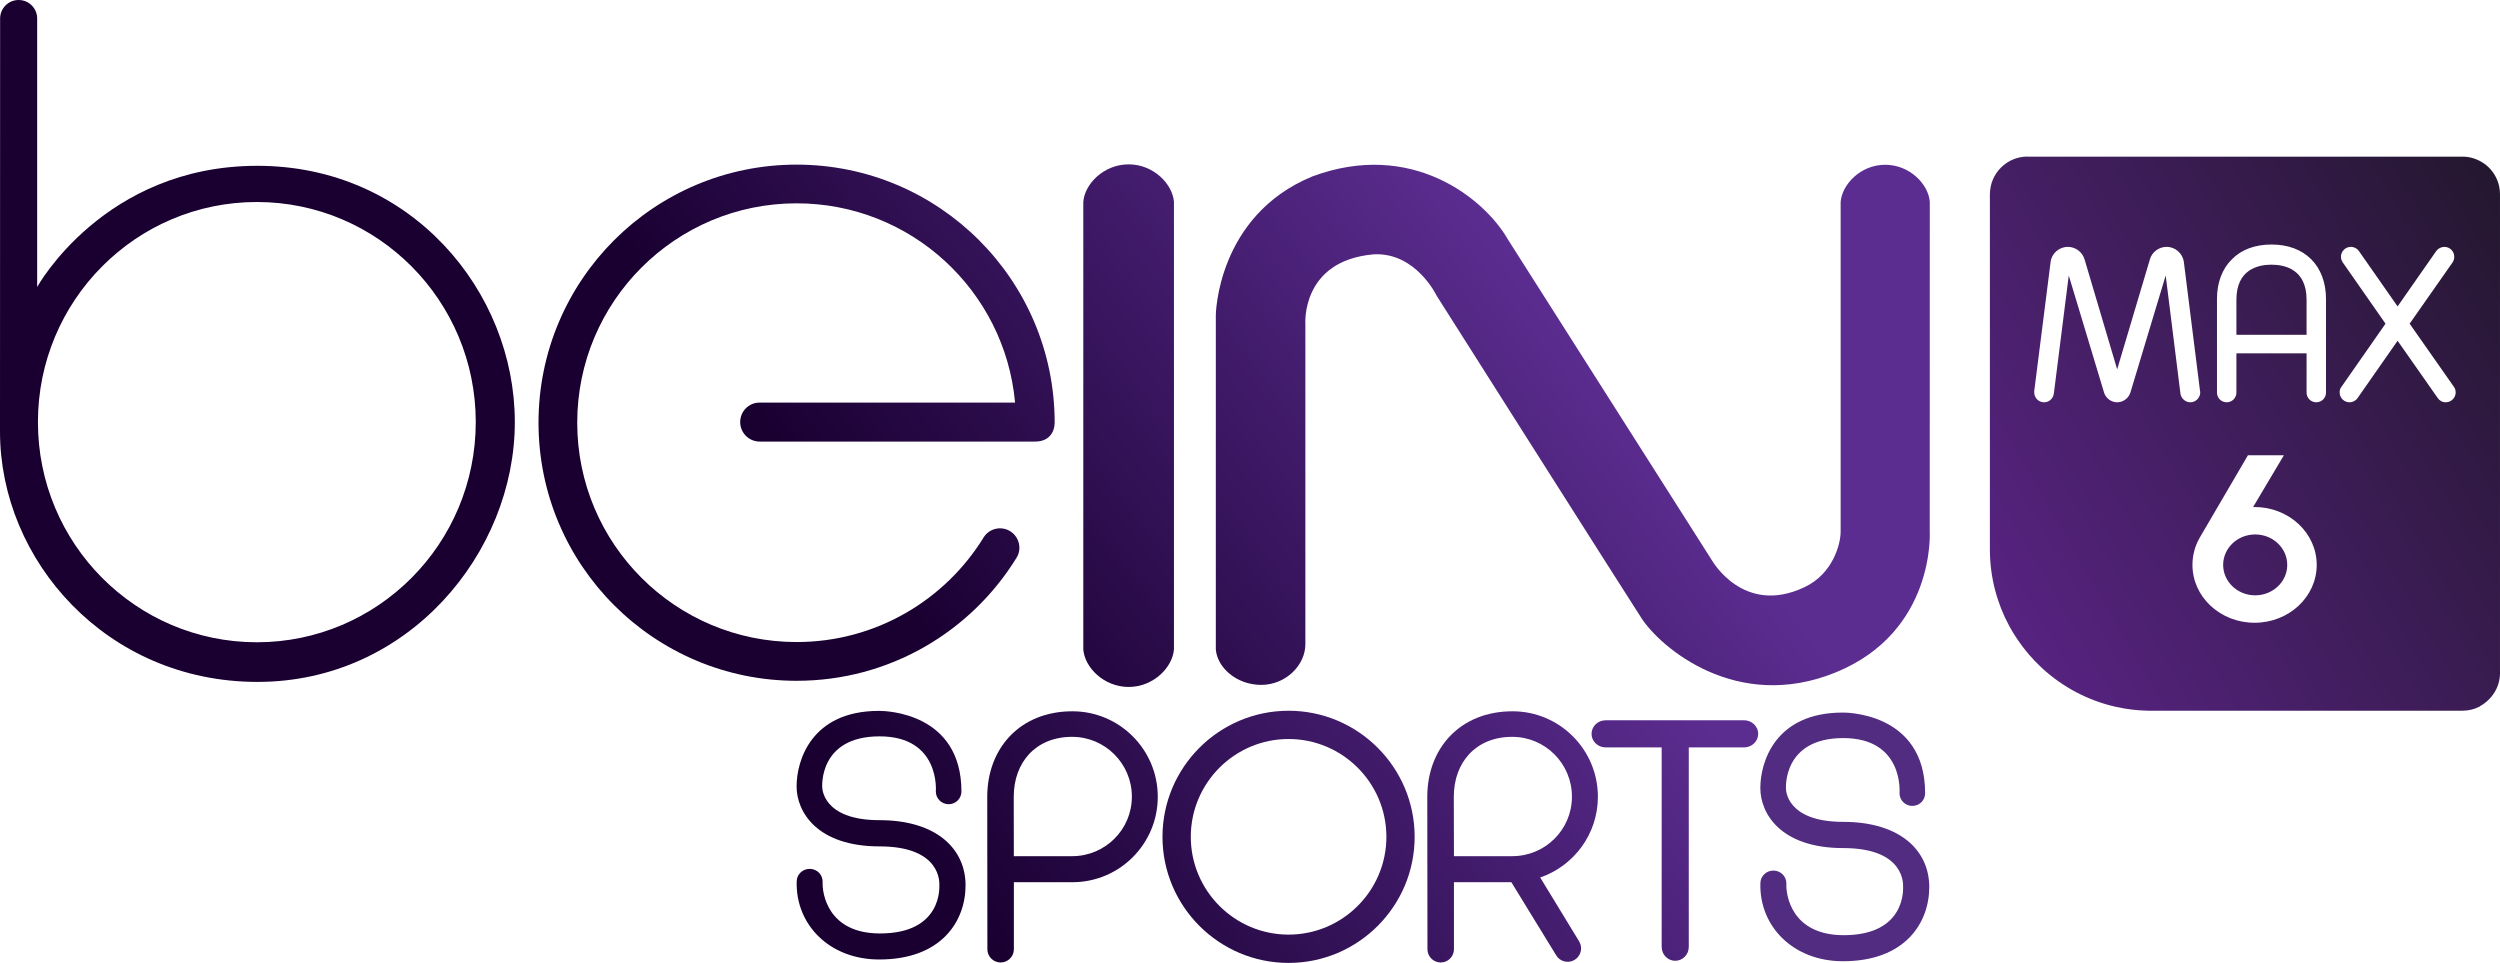
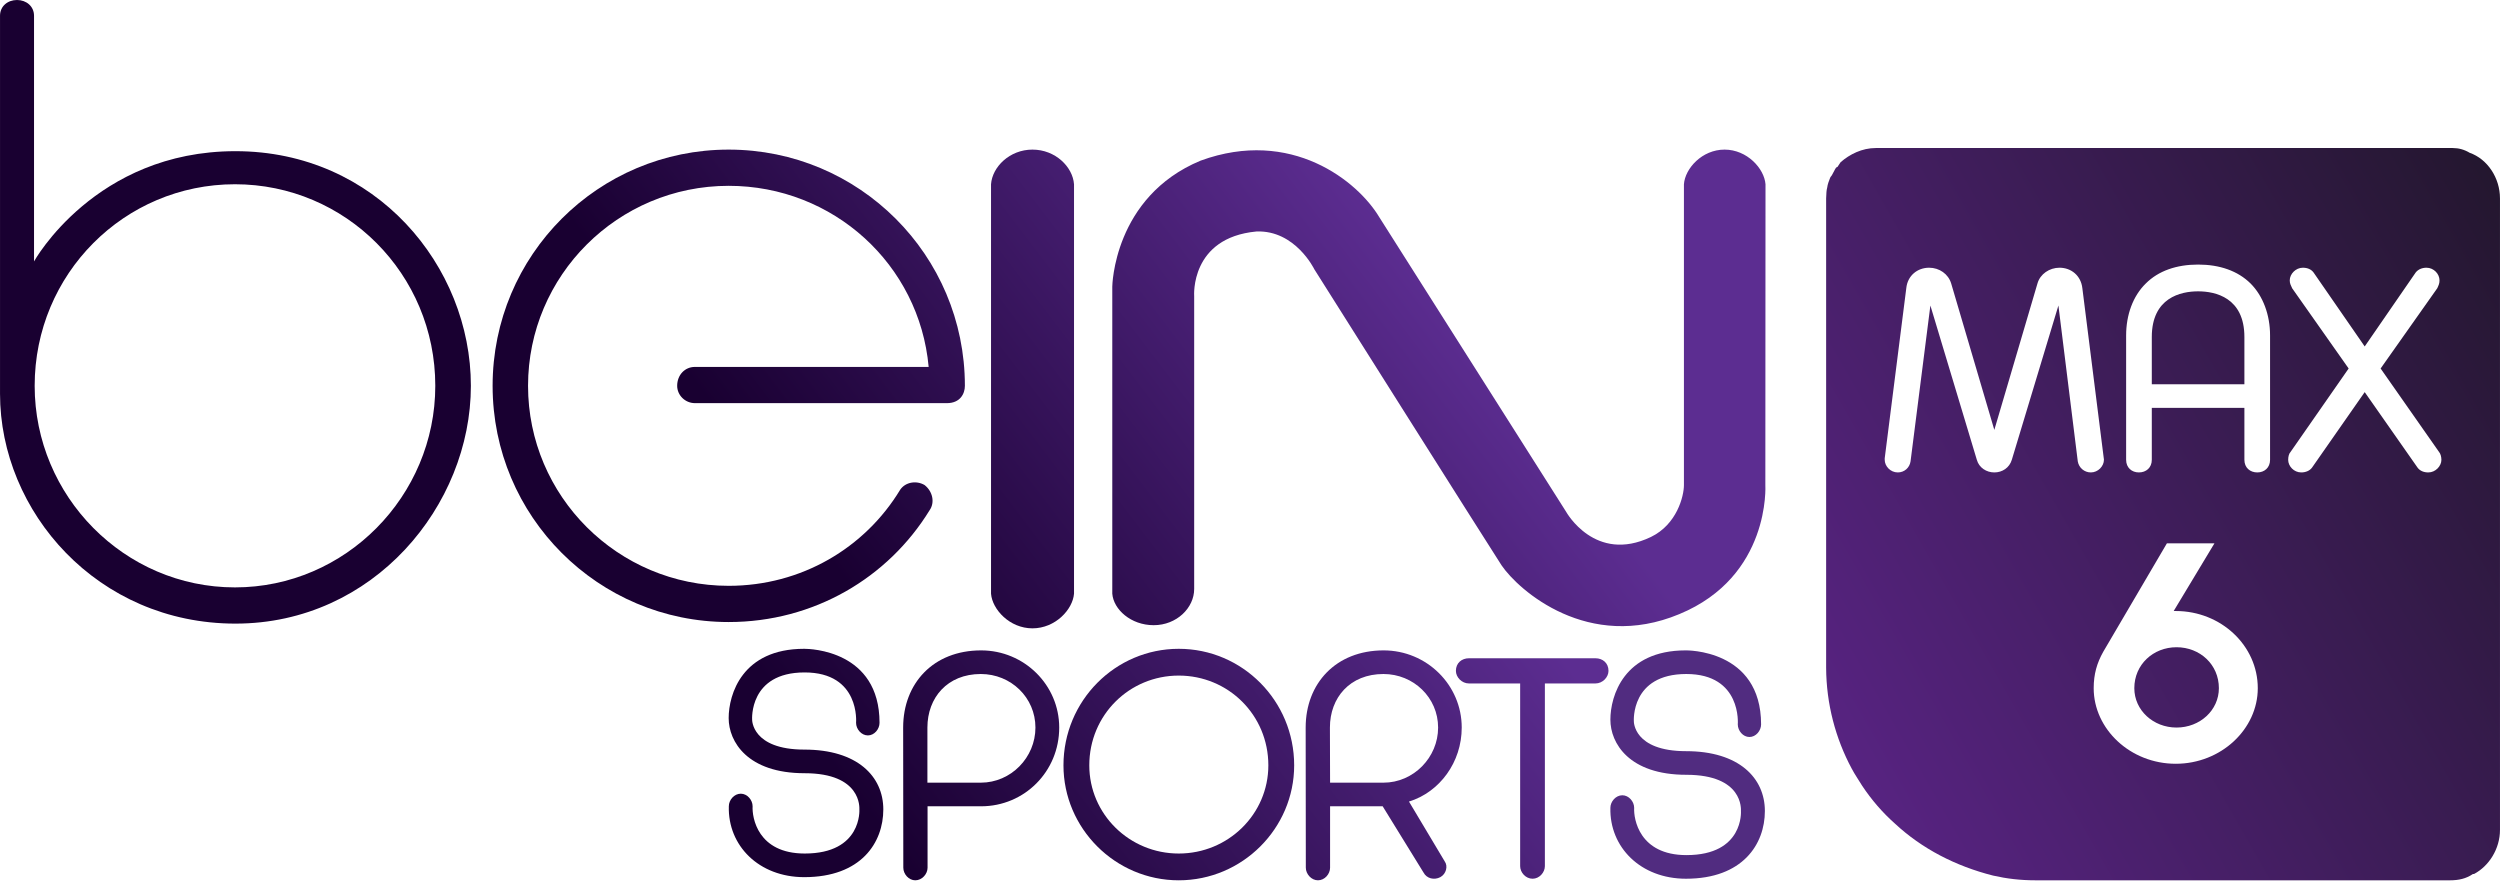
- <svg xmlns="http://www.w3.org/2000/svg" height="231.1" width="600" version="1.1" viewBox="0 0 562.522 216.654">
+ <svg xmlns="http://www.w3.org/2000/svg" height="211.42" width="600" version="1.1" viewBox="0 0 158.75 55.939">
  <defs>
-     <linearGradient id="a" gradientUnits="userSpaceOnUse" gradientTransform="matrix(127 -97.29 97.29 127 255.13 255.91)" x1="0" x2="1" y1="0" y2="0">
+     <linearGradient id="a" gradientUnits="userSpaceOnUse" gradientTransform="matrix(64.264 -37.104 37.104 64.264 238.57 1256)" x1="0" x2="1" y1="0" y2="0">
+       <stop stop-color="#572381" offset="0" />
+       <stop stop-color="#111211" offset="1" />
+     </linearGradient>
+     <linearGradient id="b" gradientUnits="userSpaceOnUse" gradientTransform="matrix(32.789 -25.119 25.119 32.789 149.39 1211)" x1="0" x2="1" y1="0" y2="0">
      <stop stop-color="#190031" offset="0" />
      <stop stop-color="#190031" offset=".006" />
      <stop stop-color="#5c2d91" offset="1" />
    </linearGradient>
-     <linearGradient id="b" gradientUnits="userSpaceOnUse" gradientTransform="matrix(127 -97.29 97.29 127 201.25 185.56)" x1="0" x2="1" y1="0" y2="0">
+     <linearGradient id="c" gradientUnits="userSpaceOnUse" gradientTransform="matrix(32.789 -25.119 25.119 32.789 164.98 1231.4)" x1="0" x2="1" y1="0" y2="0">
      <stop stop-color="#190031" offset="0" />
      <stop stop-color="#190031" offset=".006" />
      <stop stop-color="#5c2d91" offset="1" />
    </linearGradient>
-     <linearGradient id="c" gradientUnits="userSpaceOnUse" gradientTransform="matrix(127 -97.289 97.289 127 265.03 268.81)" x1="0" x2="1" y1="0" y2="0">
+     <linearGradient id="d" gradientUnits="userSpaceOnUse" gradientTransform="matrix(32.789 -25.119 25.119 32.789 172.19 1240.8)" x1="0" x2="1" y1="0" y2="0">
      <stop stop-color="#190031" offset="0" />
      <stop stop-color="#190031" offset=".006" />
      <stop stop-color="#5c2d91" offset="1" />
    </linearGradient>
-     <linearGradient id="d" gradientUnits="userSpaceOnUse" gradientTransform="matrix(127 -97.29 97.29 127 235.37 230.09)" x1="0" x2="1" y1="0" y2="0">
+     <linearGradient id="e" gradientUnits="userSpaceOnUse" gradientTransform="matrix(32.789 -25.119 25.119 32.789 181.73 1253.2)" x1="0" x2="1" y1="0" y2="0">
      <stop stop-color="#190031" offset="0" />
      <stop stop-color="#190031" offset=".006" />
      <stop stop-color="#5c2d91" offset="1" />
    </linearGradient>
-     <linearGradient id="e" gradientUnits="userSpaceOnUse" gradientTransform="matrix(127 -97.29 97.29 127 213.27 201.25)" x1="0" x2="1" y1="0" y2="0">
+     <linearGradient id="f" gradientUnits="userSpaceOnUse" gradientTransform="matrix(32.789 -25.119 25.119 32.789 175.26 1257.6)" x1="0" x2="1" y1="0" y2="0">
      <stop stop-color="#190031" offset="0" />
      <stop stop-color="#190031" offset=".006" />
      <stop stop-color="#5c2d91" offset="1" />
    </linearGradient>
-     <linearGradient id="f" gradientUnits="userSpaceOnUse" gradientTransform="matrix(127 -97.29 97.29 127 238.35 184.25)" x1="0" x2="1" y1="0" y2="0">
+     <linearGradient id="g" gradientUnits="userSpaceOnUse" gradientTransform="matrix(32.789 -25.119 25.119 32.789 180.97 1265.1)" x1="0" x2="1" y1="0" y2="0">
      <stop stop-color="#190031" offset="0" />
      <stop stop-color="#190031" offset=".006" />
      <stop stop-color="#5c2d91" offset="1" />
    </linearGradient>
-     <linearGradient id="g" gradientUnits="userSpaceOnUse" gradientTransform="matrix(127 -97.291 97.291 127 201.4 136.02)" x1="0" x2="1" y1="0" y2="0">
+     <linearGradient id="h" gradientUnits="userSpaceOnUse" gradientTransform="matrix(32.789 -25.118 25.118 32.789 188.62 1275.1)" x1="0" x2="1" y1="0" y2="0">
      <stop stop-color="#190031" offset="0" />
      <stop stop-color="#190031" offset=".006" />
      <stop stop-color="#5c2d91" offset="1" />
    </linearGradient>
-     <linearGradient id="h" gradientUnits="userSpaceOnUse" gradientTransform="matrix(127 -97.29 97.29 127 173.45 99.538)" x1="0" x2="1" y1="0" y2="0">
+     <linearGradient id="i" gradientUnits="userSpaceOnUse" gradientTransform="matrix(32.789 -25.119 25.119 32.789 172.16 1253.6)" x1="0" x2="1" y1="0" y2="0">
      <stop stop-color="#190031" offset="0" />
      <stop stop-color="#190031" offset=".006" />
      <stop stop-color="#5c2d91" offset="1" />
    </linearGradient>
-     <linearGradient id="i" gradientUnits="userSpaceOnUse" gradientTransform="matrix(127 -97.29 97.29 127 113.08 20.716)" x1="0" x2="1" y1="0" y2="0">
+     <linearGradient id="j" gradientUnits="userSpaceOnUse" gradientTransform="matrix(32.789 -25.119 25.119 32.789 186.07 1271.7)" x1="0" x2="1" y1="0" y2="0">
      <stop stop-color="#190031" offset="0" />
      <stop stop-color="#190031" offset=".006" />
      <stop stop-color="#5c2d91" offset="1" />
    </linearGradient>
-     <linearGradient id="j" gradientUnits="userSpaceOnUse" gradientTransform="matrix(172.39 -99.533 99.533 172.39 454.22 144.95)" x1="0" x2="1" y1="0" y2="0">
-       <stop stop-color="#572381" offset="0" />
-       <stop stop-color="#111211" offset="1" />
-     </linearGradient>
  </defs>
-   <path d="m456.19 35.224c-2.33 0-4.44 0.955-5.97 2.492-0.19 0.193-0.37 0.393-0.55 0.603-0.17 0.21-0.33 0.428-0.48 0.654-0.16 0.225-0.3 0.459-0.43 0.699-0.13 0.241-0.24 0.488-0.35 0.742-0.11 0.253-0.21 0.513-0.29 0.778s-0.15 0.535-0.2 0.811c-0.06 0.276-0.1 0.556-0.13 0.841-0.03 0.284-0.05 0.572-0.05 0.864v80.102c0.04 6.17 1.62 11.97 4.36 17.04 0.55 1.02 1.15 2 1.79 2.95 1.6 2.39 3.47 4.57 5.57 6.51 4.63 4.26 10.36 7.34 16.72 8.75 2.32 0.51 4.71 0.81 7.16 0.85h70.72c1.4 0 2.7-0.32 3.85-0.92 0.05-0.03 0.07-0.04 0.12-0.06-0.02 0-0.02-0.02 0.06-0.08 2.57-1.45 4.43-4.19 4.43-7.39v-107.75c0-3.502-2.12-6.522-5.17-7.797-0.89-0.391-1.85-0.615-2.87-0.667h-98.22c-0.02 0-0.04-0.022-0.07-0.022zm54.91 19.791c3.69 0 6.76 1.134 8.95 3.32 2.14 2.145 3.32 5.262 3.32 8.905v21.087c0 1.214-0.97 2.186-2.19 2.186-1.21 0-2.18-0.972-2.18-2.186v-8.824h-15.79v8.824c0 1.214-0.97 2.186-2.19 2.186-1.21 0-2.18-0.972-2.18-2.186v-21.087c0-3.643 1.17-6.76 3.36-8.905 2.14-2.186 5.22-3.32 8.9-3.32zm-45.81 0.527c1.74 0 3.27 1.174 3.76 2.833l7.33 24.731 7.36-24.731c0.45-1.659 2.03-2.833 3.77-2.833 1.98 0 3.64 1.496 3.88 3.439l3.64 29.022c0.04 0.081 0.04 0.203 0.04 0.284 0 1.214-1.01 2.226-2.22 2.226-1.13 0-2.06-0.85-2.23-1.943l-3.32-26.593-7.93 26.31c-0.4 1.295-1.62 2.226-2.99 2.226-1.34 0-2.59-0.931-2.96-2.226l-7.93-26.31-3.36 26.593c-0.16 1.093-1.05 1.943-2.19 1.943-1.25 0-2.22-1.012-2.22-2.226v-0.284l3.68-29.022c0.2-1.943 1.9-3.439 3.89-3.439zm63.66 0c0.77 0 1.42 0.364 1.82 0.931l8.71 12.466 8.7-12.466c0.44-0.567 1.09-0.931 1.82-0.931 1.26 0 2.23 1.013 2.23 2.227 0 0.445-0.13 0.89-0.37 1.254l-9.67 13.802 9.96 14.207c0.24 0.324 0.4 0.769 0.4 1.255 0 1.214-1.01 2.226-2.23 2.226-0.77 0-1.41-0.365-1.82-0.972l-9.02-12.871-8.99 12.871c-0.4 0.607-1.09 0.972-1.82 0.972-1.25 0-2.23-1.012-2.23-2.226 0-0.486 0.13-0.931 0.41-1.255l9.91-14.207-9.63-13.802c-0.24-0.364-0.4-0.809-0.4-1.254 0-1.214 1.01-2.227 2.22-2.227zm-17.85 4.007c-2.95 0-7.89 1.013-7.89 7.894v7.892h15.79v-7.892c0-6.881-4.94-7.894-7.9-7.894zm-5.3 42.891h8.09l-6.93 11.65c0.1 0 0.22-0.01 0.34-0.01 7.72 0 13.98 5.83 13.98 13.02s-6.26 13.02-13.98 13.02c-7.73 0-13.98-5.83-13.98-13.02 0-2.18 0.57-4.25 1.6-6.06zm1.64 17.81c-3.98 0-7.21 3.07-7.21 6.85s3.23 6.85 7.21 6.85 7.21-3.07 7.21-6.85-3.23-6.85-7.21-6.85z" stroke-width="1.09" fill="url(#j)" />
-   <g stroke-width="1.023">
-     <path d="m0.025 4.16s-0.025 63.902-0.025 92.942c0 29.028 23.999 56.328 57.936 56.328 33.945 0 57.904-29.04 57.904-58.467 0-29.428-23.366-57.66-57.926-57.66s-49.55 27.27-49.55 27.27l0-60.413c0-2.303-1.865-4.165-4.172-4.165-2.302 0-4.168 1.862-4.168 4.165m8.511 90.813c0-27.351 22.05-49.526 49.263-49.526 27.196 0 49.252 22.175 49.252 49.526 0 27.367-22.056 49.537-49.252 49.537-27.213 0-49.263-22.17-49.263-49.537" fill="url(#i)" />
-     <path d="m121.17 95.107c0 32.073 26 58.073 58.07 58.073 20.89 0 39.19-11.03 49.42-27.57 1.33-1.98 0.74-4.68-1.24-6.01-1.99-1.33-4.7-0.78-6.02 1.2-8.68 14.19-24.31 23.66-42.16 23.66-27.27 0-49.36-22.09-49.36-49.353 0-27.259 22.09-49.362 49.36-49.362 25.75 0 46.88 19.698 49.16 44.839h-57.5c-2.42 0-4.35 1.965-4.35 4.38 0 2.425 1.97 4.389 4.39 4.389h61.98c3.26 0 4.39-2.302 4.39-4.246 0-32.068-26-58.07-58.07-58.07s-58.07 26.002-58.07 58.07" fill="url(#h)" />
-     <path d="m253.95 36.976h0.02zc-5.63 0.01-9.9 4.44-10.2 8.441v100.7c0.3 4.01 4.57 8.44 10.2 8.45 5.63-0.01 9.89-4.44 10.2-8.45v-100.7c-0.31-4.004-4.57-8.434-10.2-8.444m-0.02 0h0.02zm0.02 117.59h0.02-0.02m-0.02 0h0.02-0.02" fill="url(#g)" />
-     <path d="m424.18 37.068h0.03zc-5.54 0-9.72 4.43-10.02 8.37v74.192c0 2.72-1.69 9.42-8.1 12.47-13.78 6.56-20.87-6.04-20.87-6.04l-45.93-72.241c-5.3-9.22-21.68-22.41-43.95-14.132-21.47 8.82-21.74 31.159-21.74 31.159v75.274c0.31 4.01 4.58 7.97 10.21 7.98 5.62-0.01 9.94-4.51 9.94-9.15v-72.047s-1.03-14.213 15.31-15.676c9.55-0.563 14.25 9.342 14.25 9.342s41.8 65.931 46.05 72.491c4.23 6.56 21.39 21.32 43.68 12.25 22.54-9.17 21.2-31.75 21.2-31.75l0.01-74.163c-0.3-3.94-4.5-8.329-10.04-8.329m-0.02 0h0.02zm-140.38 117.03h0.02zm-0.02 0h0.02z" fill="url(#f)" />
-     <path d="m222.14 179.29 0.03 34.3c0 1.64 1.34 2.97 2.97 2.97 1.65 0 2.99-1.33 2.99-2.97v-15.09h13.17c10.61 0 19.21-8.61 19.21-19.22 0-10.62-8.6-19.24-19.21-19.24-11.75 0-19.16 8.28-19.16 19.25m5.96-0.02c0-7.69 4.91-13.48 13.14-13.48 7.42 0 13.44 6.03 13.44 13.46s-6.02 13.39-13.44 13.39h-13.12z" fill="url(#e)" />
-     <path d="m261.57 188.29c0 15.64 12.73 28.37 28.37 28.37s28.37-12.73 28.37-28.37-12.73-28.37-28.37-28.37-28.37 12.73-28.37 28.37m6.37 0c0-12.14 9.87-22.01 22-22.01s22.01 9.87 22.01 22.01c0 12.13-9.88 22-22.01 22s-22-9.87-22-22" fill="url(#d)" />
-     <path d="m361.3 162.06c-1.76 0-3.19 1.37-3.19 3.06 0 1.68 1.43 3.05 3.19 3.05h12.59v44.88c0 1.73 1.36 3.13 3.05 3.13 1.68 0 3.05-1.4 3.05-3.13v-44.88h12.43c1.76 0 3.19-1.37 3.19-3.05 0-1.69-1.43-3.06-3.19-3.06z" fill="url(#c)" />
-     <path d="m197.77 159.95c-15.24 0-18.53 11.21-18.53 16.98 0 5.76 4.62 13.51 18.67 13.51 14.04 0 13.45 8.35 13.45 8.68s0.76 10.95-13.42 10.91c-11.61-0.03-12.99-8.92-12.84-11.66 0-1.61-1.31-2.87-2.91-2.87-1.62 0-2.93 1.26-2.93 2.87-0.25 9.72 7.42 17.52 18.57 17.52 13.99 0 19.43-8.61 19.43-16.7 0-8.08-6.4-14.65-19.39-14.65s-12.86-7.45-12.86-7.45-0.83-11.41 12.9-11.41c13.72 0 12.66 12.41 12.66 12.41 0 1.59 1.3 2.86 2.89 2.86 1.58 0 2.87-1.27 2.87-2.86 0-17.78-17.08-18.14-18.47-18.14h-0.09" fill="url(#b)" />
-     <path d="m321.15 179.29 0.04 34.3c0 1.64 1.34 2.97 2.98 2.97 1.65 0 2.98-1.33 2.98-2.97v-15.09h12.92l10.05 16.39c0.82 1.44 2.67 1.95 4.12 1.12s1.95-2.68 1.12-4.13l-8.8-14.44c7.54-2.6 12.98-9.74 12.98-18.16 0-10.62-8.6-19.24-19.21-19.24-11.75 0-19.18 8.28-19.18 19.25m5.97-0.02c0-7.69 4.92-13.48 13.14-13.48 7.43 0 13.44 6.03 13.44 13.46s-6.01 13.39-13.44 13.39h-13.11z" fill="url(#a)" />
-     <path d="m427.41 178.47s1.05-12.4-12.66-12.4c-13.72 0-12.89 11.4-12.89 11.4s-0.15 7.45 12.85 7.45c12.99 0 19.39 6.57 19.39 14.65s-5.43 16.71-19.42 16.71c-11.16 0-18.84-7.81-18.58-17.53 0-1.6 1.32-2.87 2.92-2.87 1.61 0 2.93 1.27 2.93 2.87-0.15 2.74 1.22 11.63 12.83 11.67 14.18 0.03 13.43-10.58 13.43-10.92 0-0.33 0.59-8.68-13.46-8.68-14.06 0-18.66-7.74-18.66-13.52 0-5.77 3.28-16.97 18.52-16.97 0 0 18.56-0.39 18.56 18.14 0 1.6-1.28 2.86-2.88 2.86-1.58 0-2.88-1.26-2.88-2.86" fill="#512c80" />
+   <g transform="translate(-120.2 -1205.7)">
+     <g stroke-width=".264">
+       <path d="m120.2 1206.7v24c0 7.5 6.19 14.6 14.95 14.6 8.77 0 14.95-7.5 14.95-15.1s-6.03-14.9-14.95-14.9-12.79 7-12.79 7v-15.6c0-0.6-0.49-1-1.08-1-0.6 0-1.08 0.4-1.08 1m2.2 23.5c0-7.1 5.69-12.8 12.72-12.8 7.02 0 12.72 5.7 12.72 12.8 0 7-5.7 12.8-12.72 12.8-7.03 0-12.72-5.8-12.72-12.8" fill="url(#b)" />
+       <path d="m151.48 1230.2c0 8.3 6.71 15 14.99 15 5.4 0 10.12-2.8 12.76-7.1 0.35-0.5 0.19-1.2-0.32-1.6-0.51-0.3-1.21-0.2-1.55 0.3-2.24 3.7-6.28 6.1-10.89 6.1-7.04 0-12.74-5.7-12.74-12.7s5.7-12.7 12.74-12.7c6.65 0 12.11 5 12.7 11.5h-14.85c-0.62 0-1.12 0.5-1.12 1.2 0 0.6 0.51 1.1 1.13 1.1h16c0.84 0 1.14-0.6 1.14-1.1 0-8.3-6.72-15-15-15s-14.99 6.7-14.99 15" fill="url(#c)" />
+       <path d="m185.76 1215.2h0.01zc-1.45 0-2.55 1.1-2.63 2.2v26c0.08 1 1.18 2.2 2.63 2.2 1.46 0 2.56-1.2 2.64-2.2v-26c-0.08-1.1-1.18-2.2-2.64-2.2zm0 30.4h0.01-0.01" fill="url(#d)" />
+       <path d="m229.71 1215.2h0.01zc-1.43 0-2.51 1.2-2.58 2.2v19.1c0 0.7-0.44 2.5-2.1 3.3-3.55 1.7-5.38-1.6-5.38-1.6l-11.86-18.7c-1.37-2.3-5.6-5.7-11.35-3.6-5.54 2.3-5.61 8-5.61 8v19.5c0.08 1 1.18 2 2.63 2 1.46 0 2.57-1.1 2.57-2.3v-18.6s-0.27-3.7 3.95-4.1c2.47-0.1 3.68 2.4 3.68 2.4s10.79 17.1 11.89 18.8c1.09 1.6 5.52 5.5 11.28 3.1 5.82-2.4 5.47-8.2 5.47-8.2l0.01-19.1c-0.08-1-1.17-2.2-2.6-2.2zm-36.25 30.2h0.01z" fill="url(#e)" />
+       <path d="m177.55 1251.9 0.01 8.9c0 0.4 0.34 0.8 0.76 0.8 0.43 0 0.78-0.4 0.78-0.8v-3.9h3.4c2.74 0 4.96-2.2 4.96-5 0-2.7-2.22-4.9-4.96-4.9-3.04 0-4.95 2.1-4.95 4.9m1.54 0c0-1.9 1.27-3.4 3.39-3.4 1.92 0 3.47 1.5 3.47 3.4s-1.55 3.5-3.47 3.5h-3.39z" fill="url(#f)" />
+       <path d="m187.73 1254.3c0 4 3.29 7.3 7.32 7.3 4.04 0 7.33-3.3 7.33-7.3 0-4.1-3.29-7.4-7.33-7.4-4.03 0-7.32 3.3-7.32 7.4m1.64 0c0-3.2 2.55-5.7 5.68-5.7 3.14 0 5.69 2.5 5.69 5.7 0 3.1-2.55 5.6-5.69 5.6-3.13 0-5.68-2.5-5.68-5.6" fill="url(#g)" />
+       <path d="m213.48 1247.5c-0.46 0-0.83 0.3-0.83 0.8 0 0.4 0.37 0.8 0.83 0.8h3.25v11.6c0 0.4 0.35 0.8 0.79 0.8 0.43 0 0.78-0.4 0.78-0.8v-11.6h3.21c0.46 0 0.83-0.4 0.83-0.8 0-0.5-0.37-0.8-0.83-0.8z" fill="url(#h)" />
+       <path d="m171.26 1246.9c-3.94 0-4.79 2.9-4.79 4.4s1.2 3.5 4.82 3.5c3.63 0 3.48 2.2 3.48 2.3 0 0 0.19 2.8-3.47 2.8-3 0-3.35-2.3-3.31-3 0-0.4-0.34-0.8-0.75-0.8-0.42 0-0.76 0.4-0.76 0.8-0.07 2.5 1.91 4.5 4.79 4.5 3.62 0 5.02-2.2 5.02-4.3s-1.65-3.8-5.01-3.8c-3.35 0-3.32-1.9-3.32-1.9s-0.21-3 3.33-3c3.55 0 3.27 3.2 3.27 3.2 0 0.4 0.34 0.8 0.75 0.8s0.74-0.4 0.74-0.8c0-4.6-4.41-4.7-4.77-4.7h-0.02" fill="url(#i)" />
+       <path d="m203.11 1251.9 0.01 8.9c0 0.4 0.35 0.8 0.77 0.8 0.43 0 0.77-0.4 0.77-0.8v-3.9h3.34l2.59 4.2c0.21 0.4 0.69 0.5 1.07 0.3 0.37-0.2 0.5-0.7 0.28-1l-2.27-3.8c1.95-0.6 3.35-2.5 3.35-4.7 0-2.7-2.22-4.9-4.96-4.9-3.03 0-4.95 2.1-4.95 4.9m1.54 0c0-1.9 1.27-3.4 3.4-3.4 1.91 0 3.47 1.5 3.47 3.4s-1.56 3.5-3.47 3.5h-3.39z" fill="url(#j)" />
+       <path d="m230.55 1251.7s0.27-3.2-3.27-3.2-3.33 3-3.33 3-0.04 1.9 3.32 1.9c3.35 0 5 1.7 5 3.8s-1.4 4.3-5.01 4.3c-2.88 0-4.86-2-4.8-4.5 0-0.4 0.34-0.8 0.76-0.8 0.41 0 0.75 0.4 0.75 0.8-0.04 0.7 0.32 3 3.32 3 3.66 0 3.46-2.8 3.46-2.8 0-0.1 0.16-2.3-3.47-2.3s-4.82-2-4.82-3.5 0.85-4.4 4.78-4.4c0 0 4.79-0.1 4.79 4.7 0 0.4-0.33 0.8-0.74 0.8s-0.74-0.4-0.74-0.8" fill="#512c80" />
+     </g>
+     <path d="m239.31 1215.1c-0.87 0-1.66 0.4-2.23 0.9-0.07 0.1-0.13 0.2-0.2 0.3-0.07 0-0.13 0.1-0.18 0.2-0.06 0.1-0.11 0.2-0.16 0.3s-0.09 0.1-0.13 0.2-0.08 0.2-0.11 0.3-0.06 0.2-0.07 0.3c-0.03 0.1-0.04 0.2-0.05 0.3-0.01 0.2-0.02 0.3-0.02 0.4v29.8c0.01 2.3 0.6 4.5 1.62 6.4 0.21 0.4 0.43 0.7 0.67 1.1 0.6 0.9 1.29 1.7 2.08 2.4 1.72 1.6 3.86 2.7 6.23 3.3 0.87 0.2 1.76 0.3 2.67 0.3h26.36c0.52 0 1.01-0.1 1.44-0.4h0.04 0.03c0.95-0.5 1.65-1.6 1.65-2.8v-40.1c0-1.3-0.79-2.5-1.93-2.9-0.33-0.2-0.69-0.3-1.07-0.3h-36.62-0.02zm20.47 7.4c1.37 0 2.52 0.4 3.33 1.2 0.8 0.8 1.24 2 1.24 3.3v7.9c0 0.5-0.36 0.8-0.81 0.8-0.46 0-0.82-0.3-0.82-0.8v-3.3h-5.88v3.3c0 0.5-0.36 0.8-0.82 0.8-0.45 0-0.81-0.3-0.81-0.8v-7.9c0-1.3 0.43-2.5 1.25-3.3 0.8-0.8 1.95-1.2 3.32-1.2zm-17.08 0.2c0.65 0 1.22 0.4 1.4 1l2.74 9.3 2.74-9.3c0.17-0.6 0.76-1 1.4-1 0.74 0 1.36 0.5 1.45 1.3l1.36 10.8c0.01 0 0.01 0.1 0.01 0.1 0 0.4-0.37 0.8-0.83 0.8-0.42 0-0.76-0.3-0.83-0.7l-1.23-9.9-2.96 9.8c-0.15 0.5-0.6 0.8-1.11 0.8-0.5 0-0.97-0.3-1.11-0.8l-2.95-9.8-1.26 9.9c-0.06 0.4-0.39 0.7-0.81 0.7-0.47 0-0.83-0.4-0.83-0.8v-0.1l1.37-10.8c0.08-0.8 0.71-1.3 1.45-1.3zm23.73 0c0.29 0 0.53 0.1 0.68 0.3l3.25 4.7 3.24-4.7c0.16-0.2 0.41-0.3 0.68-0.3 0.47 0 0.83 0.4 0.83 0.8 0 0.2-0.05 0.3-0.14 0.5l-3.6 5.1 3.71 5.3c0.09 0.1 0.15 0.3 0.15 0.5 0 0.4-0.38 0.8-0.83 0.8-0.29 0-0.53-0.1-0.68-0.3l-3.36-4.8-3.35 4.8c-0.15 0.2-0.41 0.3-0.68 0.3-0.47 0-0.83-0.4-0.83-0.8 0-0.2 0.05-0.4 0.15-0.5l3.69-5.3-3.59-5.1c-0.09-0.2-0.15-0.3-0.15-0.5 0-0.4 0.38-0.8 0.83-0.8zm-6.65 1.5c-1.1 0-2.94 0.4-2.94 2.9v3h5.88v-3c0-2.5-1.84-2.9-2.94-2.9zm-1.98 16h3.02l-2.59 4.3h0.13c2.88 0 5.21 2.2 5.21 4.9 0 2.6-2.33 4.8-5.21 4.8s-5.21-2.2-5.21-4.8c0-0.9 0.21-1.6 0.6-2.3zm0.61 6.6c-1.48 0-2.68 1.1-2.68 2.6 0 1.4 1.2 2.5 2.68 2.5 1.49 0 2.69-1.1 2.69-2.5 0-1.5-1.2-2.6-2.69-2.6z" stroke-width=".406" fill="url(#a)" />
  </g>
</svg>
